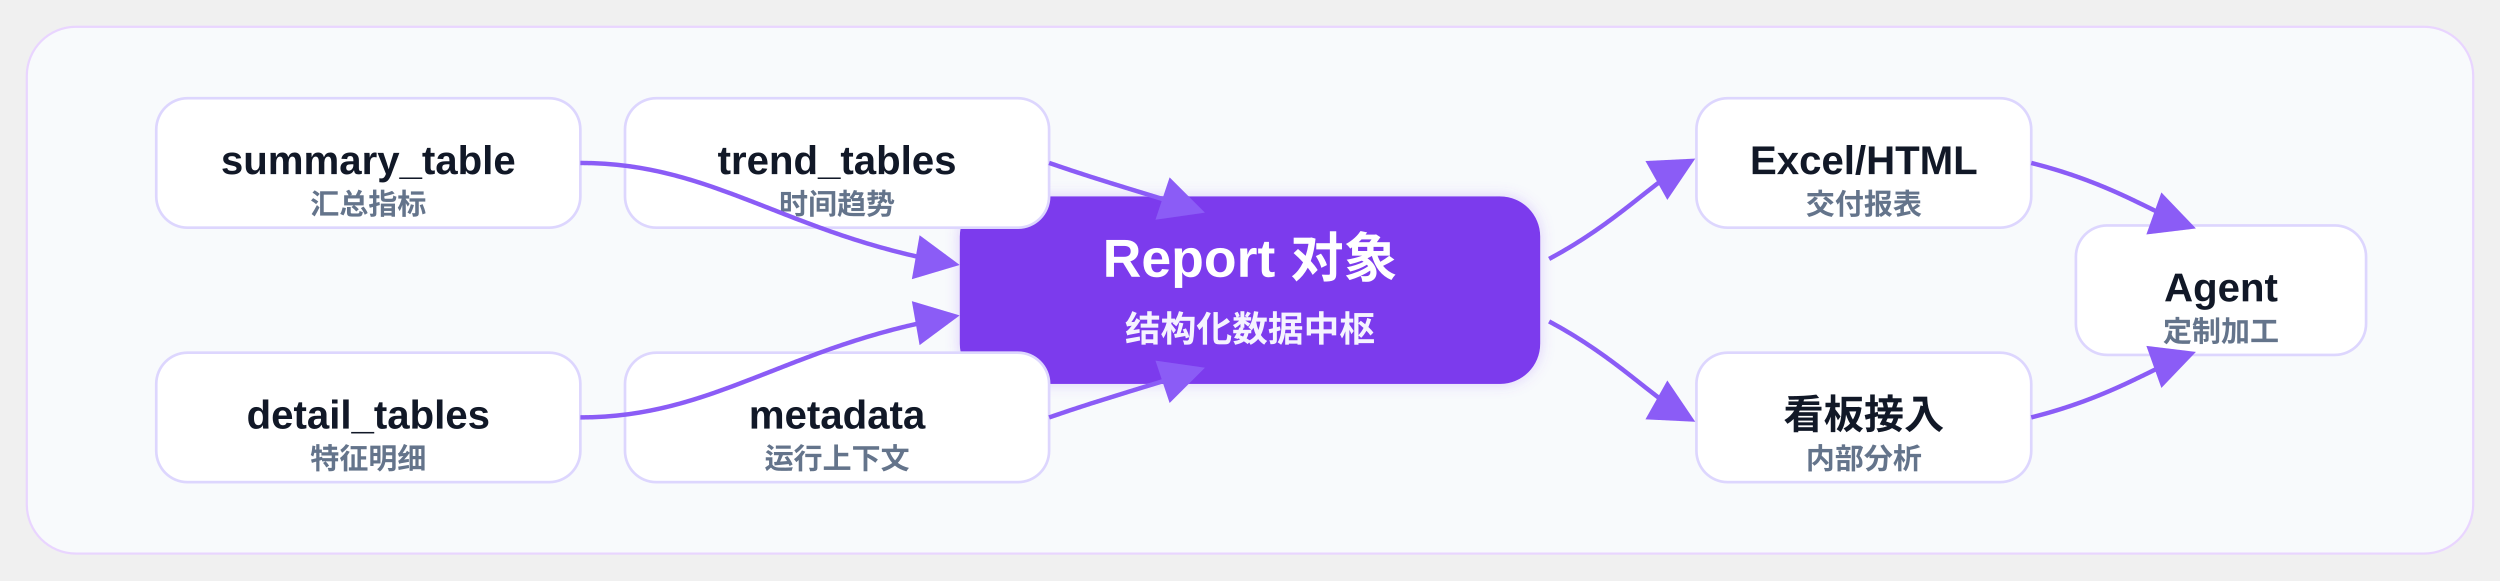
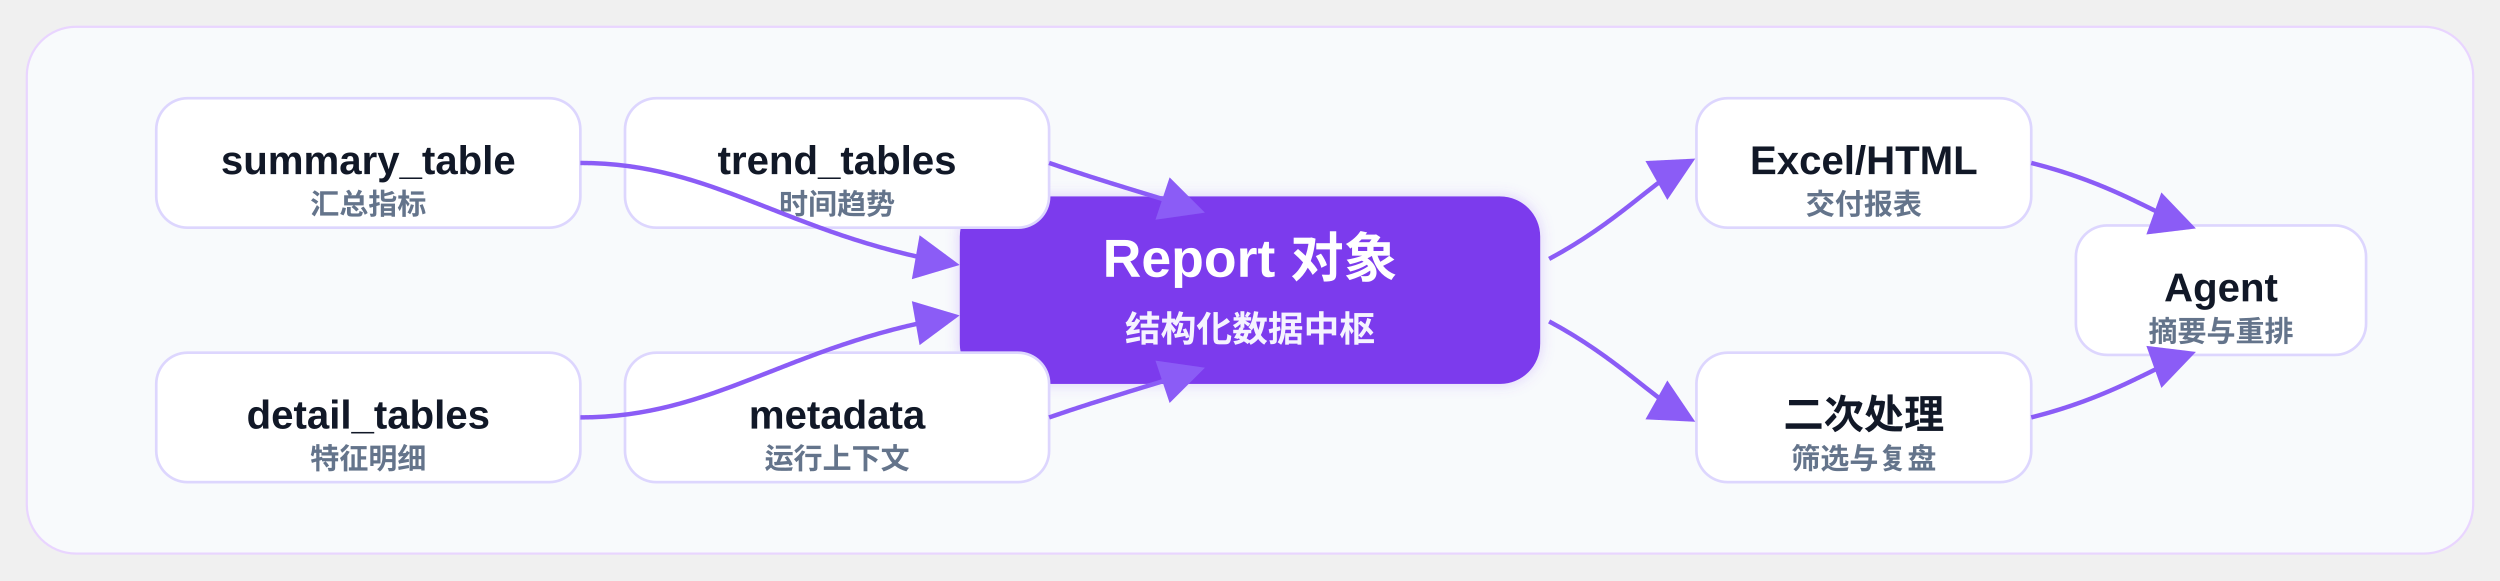
<svg xmlns="http://www.w3.org/2000/svg" width="1120" height="260" viewBox="0 0 1120 260" role="img" aria-labelledby="title desc">
  <defs>
    <marker id="arrow" markerWidth="10" markerHeight="10" refX="8" refY="5" orient="auto">
      <path d="M0 0 L10 5 L0 10 Z" fill="#8b5cf6" />
    </marker>
    <filter id="glow" x="-16%" y="-32%" width="132%" height="164%" color-interpolation-filters="sRGB">
      <feDropShadow dx="0" dy="0" stdDeviation="3" flood-color="#8b5cf6" flood-opacity="0.28" />
    </filter>
    <style>
      .frame {
        fill: #f8fafc;
        stroke: #e9d5ff;
      }

      .core {
        fill: #7c3aed;
        filter: url(#glow);
      }

      .node {
        fill: #ffffff;
        stroke: #ddd6fe;
        stroke-width: 1.2;
      }

      .line {
        fill: none;
        stroke: #8b5cf6;
        stroke-width: 2;
        marker-end: url(#arrow);
      }

      .title {
        fill: #ffffff;
        font-family: "Segoe UI", Arial, sans-serif;
        font-size: 24px;
        font-weight: 900;
      }

      .core-subtitle {
        fill: #f5f3ff;
        font-family: "Segoe UI", Arial, sans-serif;
        font-size: 16px;
        font-weight: 800;
      }

      .label {
        fill: #111827;
        font-family: "Segoe UI", Arial, sans-serif;
        font-size: 18px;
        font-weight: 850;
      }

      .hint {
        fill: #64748b;
        font-family: "Segoe UI", Arial, sans-serif;
        font-size: 13px;
        font-weight: 700;
      }

      @media (prefers-color-scheme: dark) {
        .frame {
          fill: #111827;
          stroke: #4c1d95;
        }

        .node {
          fill: #1f2937;
          stroke: #6d28d9;
        }

        .label {
          fill: #f8fafc;
        }

        .hint {
          fill: #cbd5e1;
        }
      }
    </style>
  </defs>
  <rect class="frame" x="12" y="12" width="1096" height="236" rx="22" />
  <rect class="core" x="430" y="88" width="260" height="84" rx="18" />
  <text class="title" x="560" y="124" text-anchor="middle">Report 对象</text>
  <text class="core-subtitle" x="560" y="153" text-anchor="middle">结构化数据中枢</text>
  <g>
    <rect class="node" x="70" y="44" width="190" height="58" rx="14" />
    <text class="label" x="165" y="78" text-anchor="middle">summary_table</text>
    <text class="hint" x="165" y="96" text-anchor="middle">汇总指标</text>
  </g>
  <g>
    <rect class="node" x="70" y="158" width="190" height="58" rx="14" />
    <text class="label" x="165" y="192" text-anchor="middle">detail_tables</text>
    <text class="hint" x="165" y="210" text-anchor="middle">特征明细</text>
  </g>
  <g>
    <rect class="node" x="280" y="44" width="190" height="58" rx="14" />
    <text class="label" x="375" y="78" text-anchor="middle">trend_tables</text>
    <text class="hint" x="375" y="96" text-anchor="middle">时间趋势</text>
  </g>
  <g>
    <rect class="node" x="280" y="158" width="190" height="58" rx="14" />
    <text class="label" x="375" y="192" text-anchor="middle">metadata</text>
    <text class="hint" x="375" y="210" text-anchor="middle">运行上下文</text>
  </g>
  <g>
    <rect class="node" x="760" y="44" width="150" height="58" rx="14" />
    <text class="label" x="835" y="78" text-anchor="middle">Excel/HTML</text>
    <text class="hint" x="835" y="96" text-anchor="middle">交付报表</text>
  </g>
  <g>
    <rect class="node" x="760" y="158" width="150" height="58" rx="14" />
-     <text class="label" x="835" y="192" text-anchor="middle">看板接入</text>
-     <text class="hint" x="835" y="210" text-anchor="middle">内部分析</text>
+     <text class="label" x="835" y="192" text-anchor="middle">二次处理</text>
+     <text class="hint" x="835" y="210" text-anchor="middle">筛选与复盘</text>
  </g>
  <g>
    <rect class="node" x="930" y="101" width="130" height="58" rx="14" />
    <text class="label" x="995" y="135" text-anchor="middle">Agent</text>
-     <text class="hint" x="995" y="153" text-anchor="middle">定制加工</text>
+     <text class="hint" x="995" y="153" text-anchor="middle">摘要与重排</text>
  </g>
  <path class="line" d="M260 73 C320 73 352 105 426 118" />
  <path class="line" d="M260 187 C320 187 352 155 426 142" />
  <path class="line" d="M470 73 C496 82 518 88 536 94" />
  <path class="line" d="M470 187 C496 178 518 172 536 166" />
  <path class="line" d="M694 116 C724 100 740 82 756 73" />
  <path class="line" d="M694 144 C724 160 740 178 756 187" />
  <path class="line" d="M910 73 C946 82 966 96 980 101" />
  <path class="line" d="M910 187 C946 178 966 164 980 159" />
</svg>
